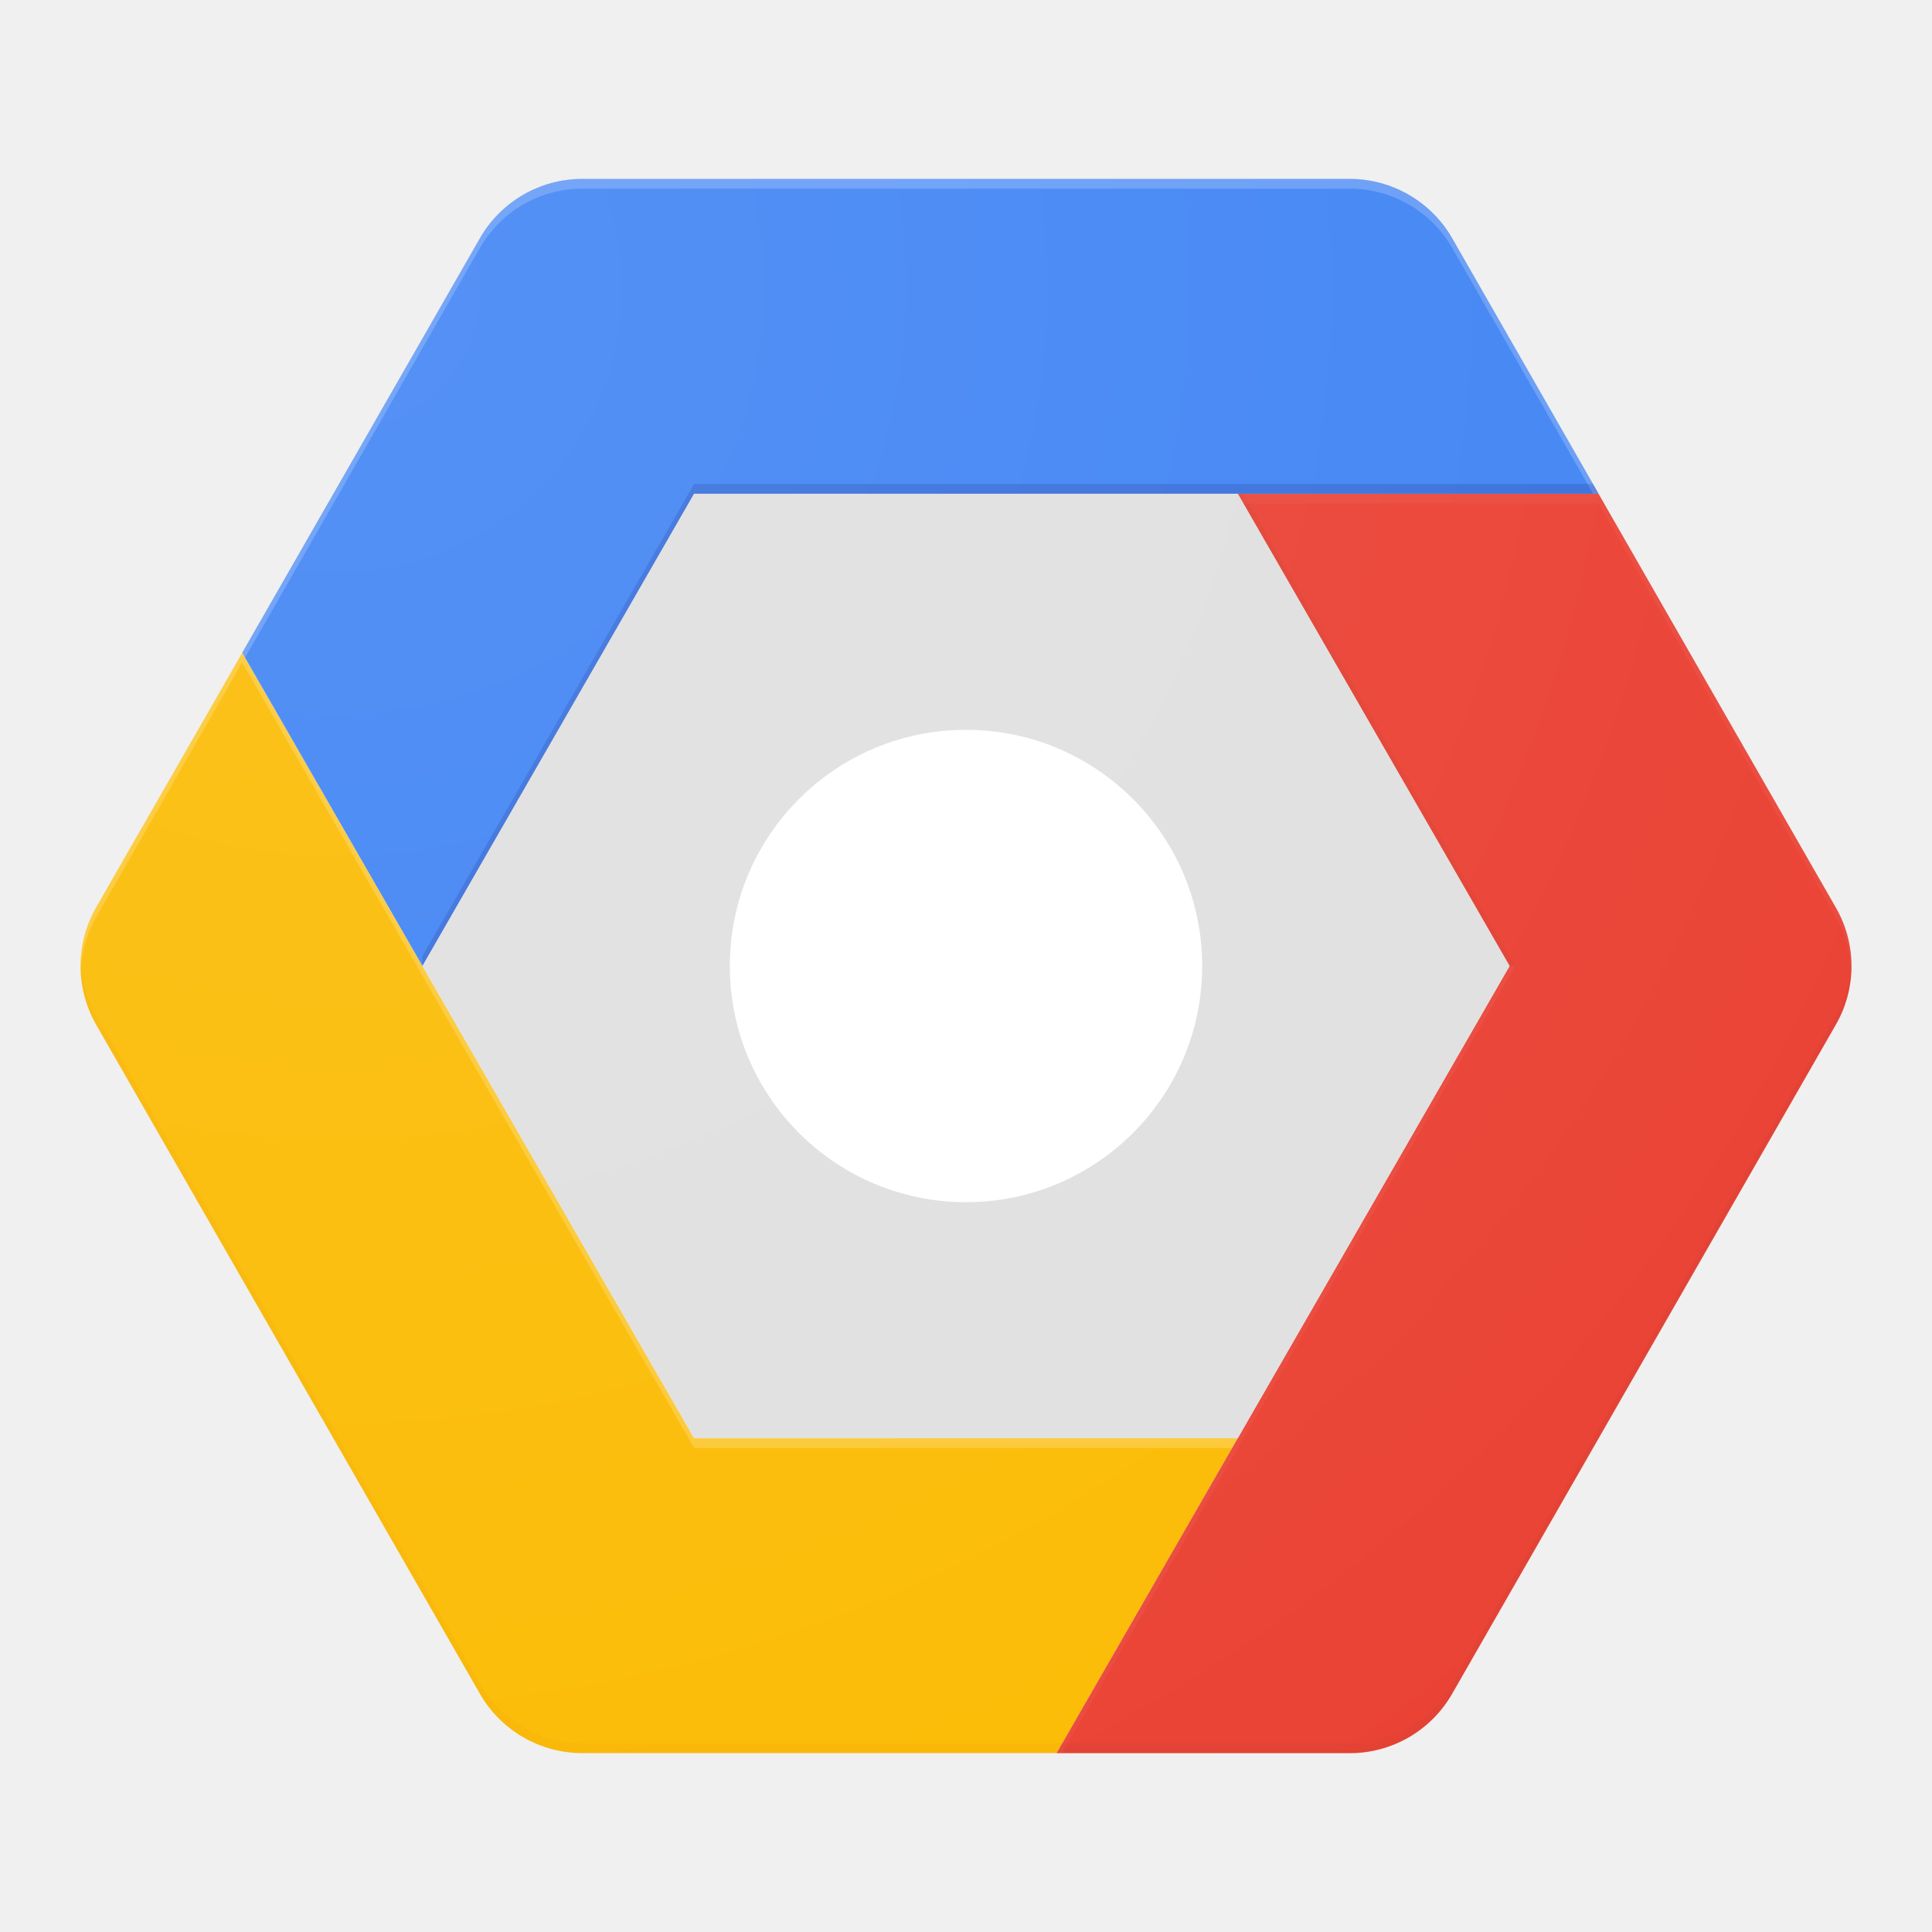
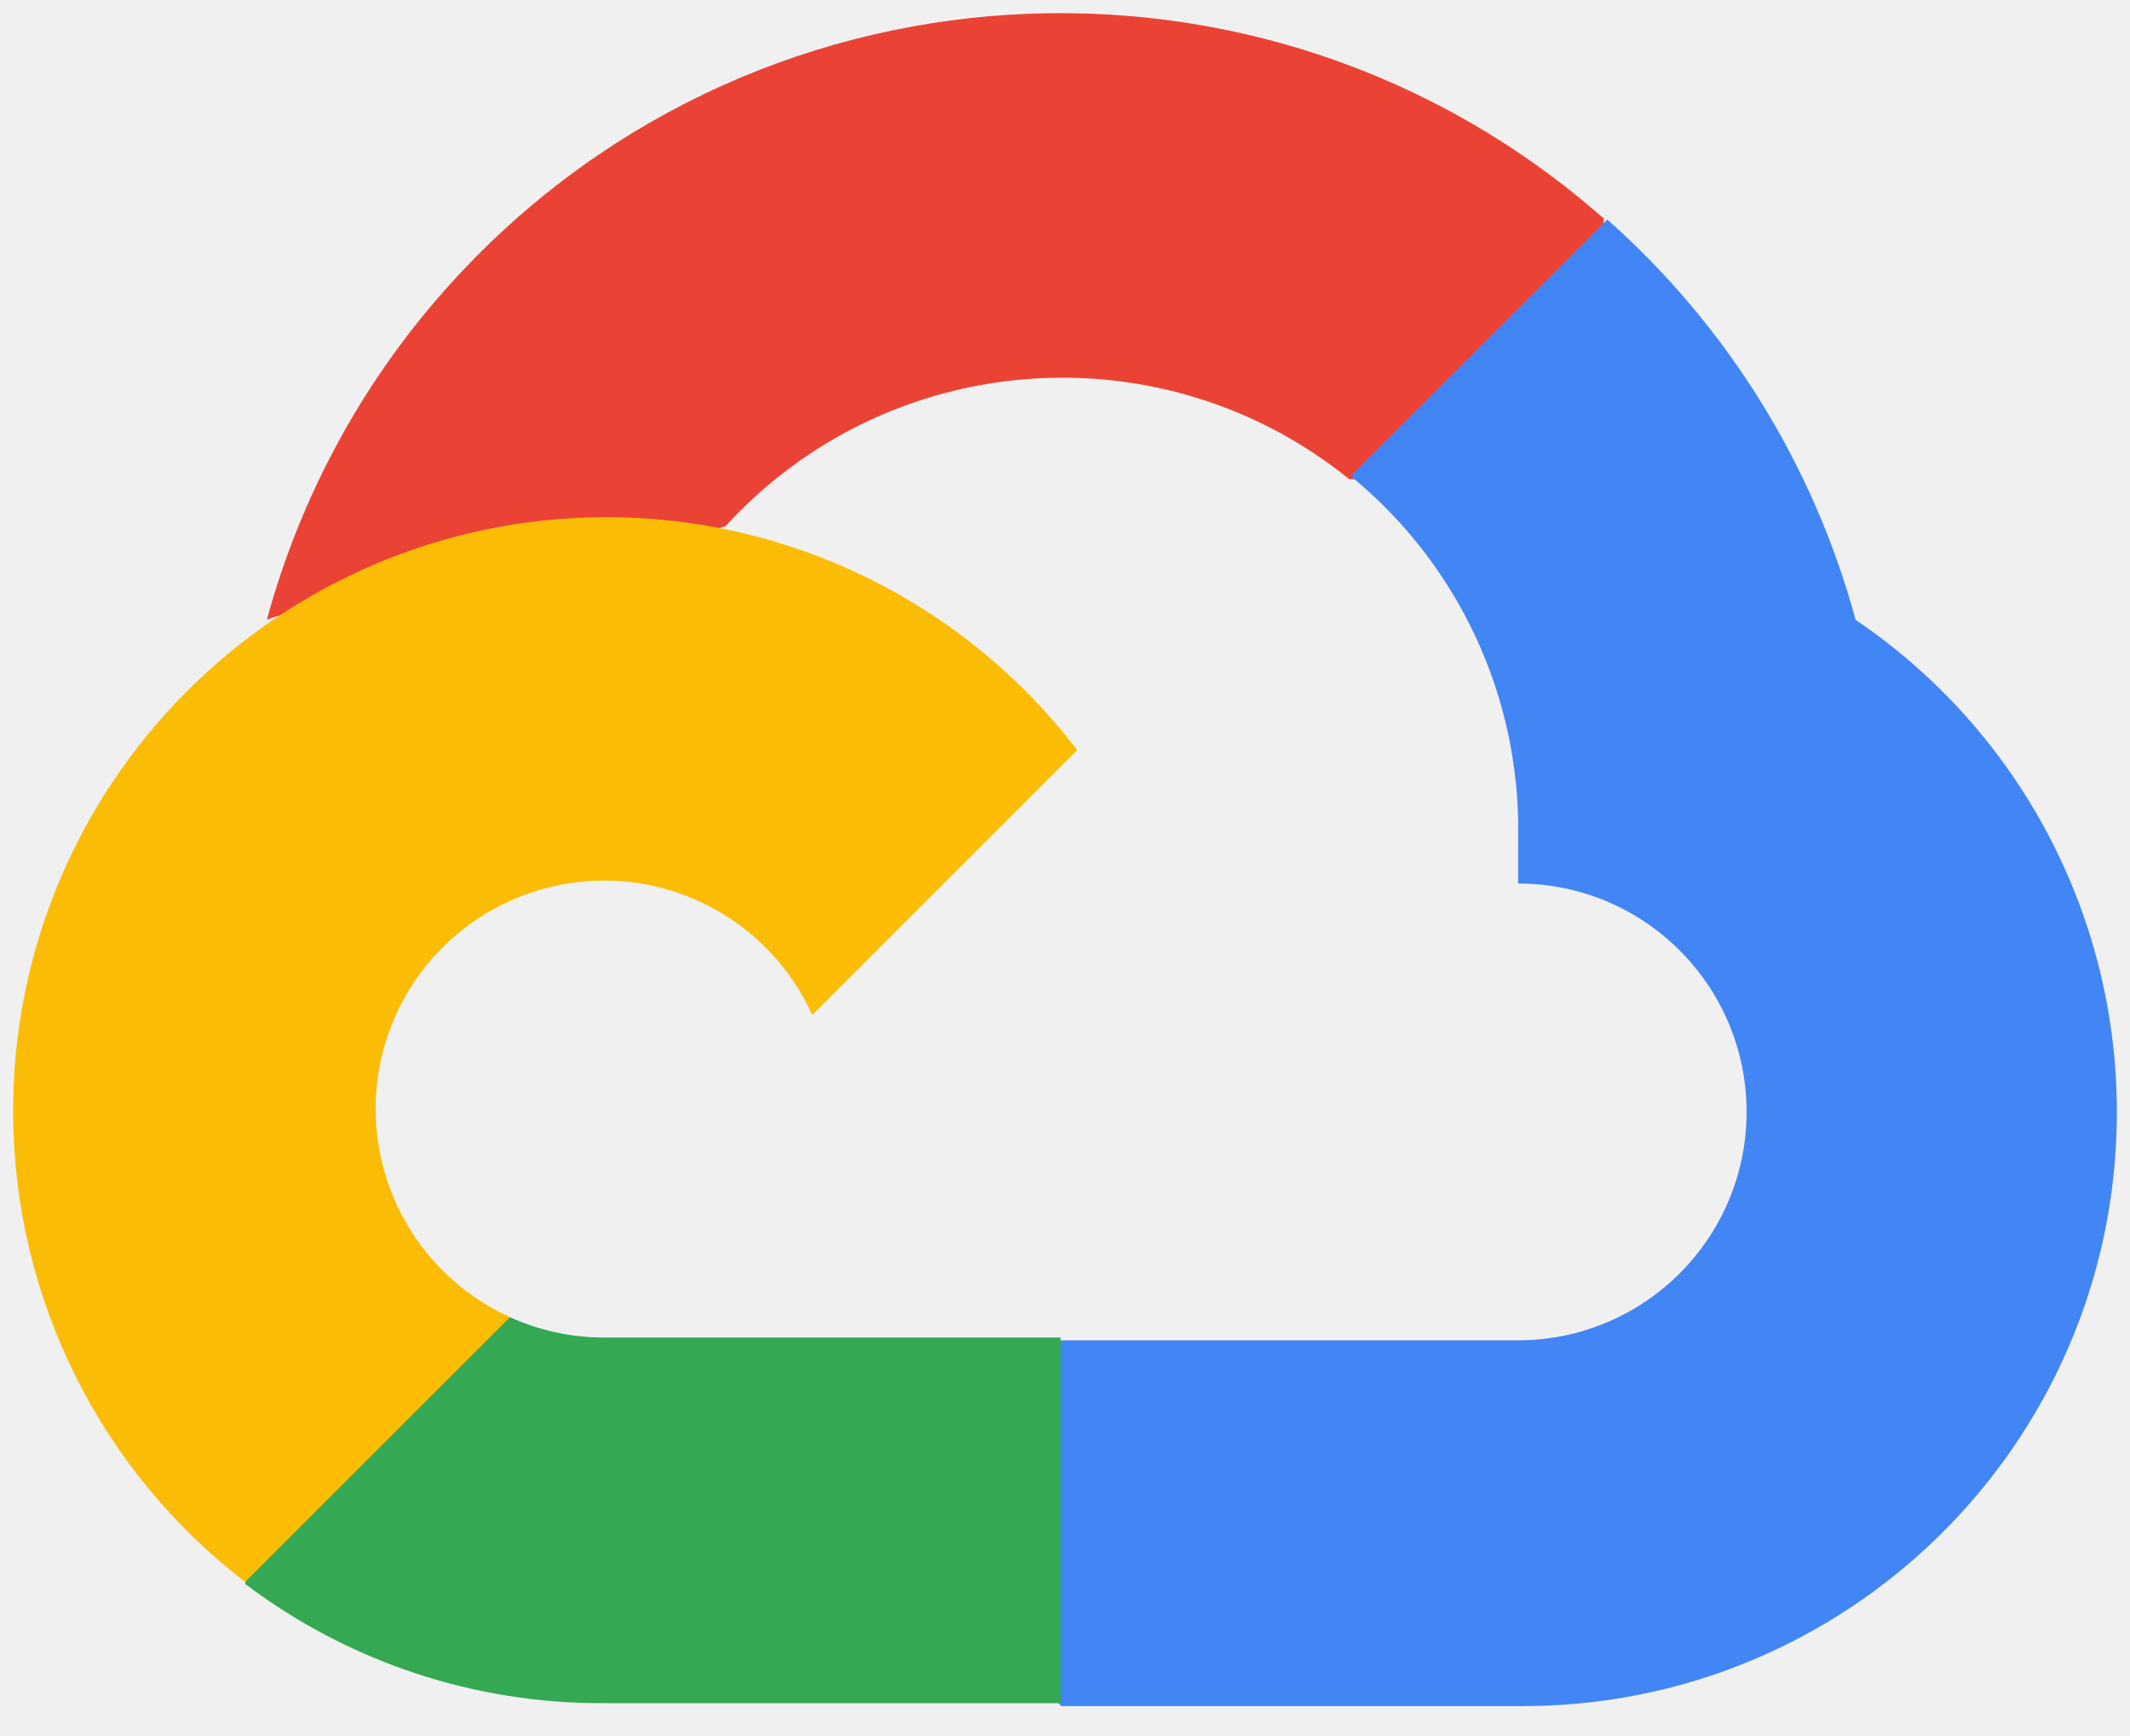
- <svg xmlns="http://www.w3.org/2000/svg" width="128" height="128" viewBox="0 0 128 128" fill="none">
-   <path d="M82.007 95.287L70.007 116.147H38.58C37.203 116.146 35.85 115.783 34.658 115.092C33.467 114.401 32.478 113.408 31.793 112.213L6.373 67.893C5.695 66.709 5.338 65.368 5.338 64.003C5.338 62.639 5.695 61.298 6.373 60.113L16.047 43.253L27.987 64L45.987 95.287H82.007Z" fill="#FBBC05" />
-   <path d="M121.627 67.893L96.207 112.22C95.522 113.416 94.534 114.409 93.343 115.1C92.151 115.79 90.797 116.154 89.42 116.153H70L82 95.293L100.013 64L82 32.713H105.907L121.62 60.113C122.304 61.295 122.665 62.637 122.666 64.002C122.667 65.368 122.309 66.71 121.627 67.893V67.893Z" fill="#EA4335" />
-   <path d="M105.913 32.713H45.987L27.987 64L16.047 43.247L31.793 15.787C32.478 14.591 33.466 13.598 34.657 12.907C35.849 12.216 37.203 11.853 38.58 11.853H89.427C90.804 11.854 92.156 12.219 93.348 12.909C94.539 13.6 95.528 14.592 96.213 15.787L105.913 32.713Z" fill="#4285F4" />
-   <path d="M82.007 32.713L100.007 64L82 95.287H45.993L27.987 64L45.987 32.713H82.007" fill="#E0E0E0" />
-   <path d="M64 79.647C72.641 79.647 79.647 72.641 79.647 64C79.647 55.359 72.641 48.353 64 48.353C55.358 48.353 48.353 55.359 48.353 64C48.353 72.641 55.358 79.647 64 79.647Z" fill="white" />
-   <path opacity="0.2" d="M31.793 16.433C32.478 15.238 33.466 14.244 34.657 13.554C35.849 12.863 37.203 12.499 38.58 12.5H89.427C90.804 12.501 92.156 12.865 93.348 13.556C94.54 14.246 95.528 15.239 96.213 16.433L105.547 32.713H105.92L96.213 15.787C95.529 14.591 94.541 13.598 93.349 12.907C92.157 12.216 90.804 11.853 89.427 11.853H38.58C37.203 11.854 35.85 12.217 34.658 12.908C33.467 13.599 32.478 14.592 31.793 15.787L16.047 43.247L16.233 43.573L31.793 16.433Z" fill="white" />
-   <path d="M27.987 64L45.987 32.713H105.913L105.54 32.06H45.987L27.987 63.347" fill="#1A237E" fill-opacity="0.2" />
-   <path opacity="0.2" d="M6.373 60.76L16.047 43.893L27.987 64.647L45.987 95.933H81.627L82.007 95.28H45.987L27.987 64L16.047 43.247L6.373 60.107C5.645 61.39 5.291 62.852 5.353 64.327C5.404 63.073 5.753 61.85 6.373 60.76V60.76Z" fill="white" />
-   <g opacity="0.2">
-     <path opacity="0.2" d="M70.38 115.493H38.58C37.203 115.493 35.85 115.129 34.658 114.439C33.467 113.748 32.478 112.755 31.793 111.56L6.373 67.24C5.753 66.15 5.404 64.927 5.353 63.673C5.285 65.148 5.639 66.612 6.373 67.893L31.793 112.22C32.478 113.416 33.466 114.409 34.657 115.1C35.849 115.79 37.203 116.154 38.58 116.153H70.007L70.38 115.493Z" fill="#BF360C" />
-   </g>
-   <g opacity="0.2">
-     <path opacity="0.2" d="M100.38 64L82.38 32.713H82.007L100.013 64H100.38Z" fill="#3E2723" />
-     <path opacity="0.2" d="M121.627 67.24L96.207 111.567C95.522 112.762 94.534 113.756 93.343 114.446C92.151 115.137 90.797 115.501 89.42 115.5H70.38L70 116.153H89.42C90.797 116.152 92.15 115.788 93.341 115.097C94.533 114.407 95.521 113.414 96.207 112.22L121.627 67.893C122.358 66.611 122.711 65.148 122.647 63.673C122.596 64.927 122.247 66.15 121.627 67.24Z" fill="#3E2723" />
-   </g>
-   <g opacity="0.2">
-     <path opacity="0.2" d="M105.913 33.36L121.627 60.76C122.247 61.85 122.596 63.073 122.647 64.327C122.714 62.852 122.361 61.388 121.627 60.107L105.913 32.707H82.007L82.387 33.36" fill="white" />
-     <path opacity="0.2" d="M82.007 95.94L100.38 64H100.013L82.007 95.287L70.007 116.147H70.38L82.007 95.94Z" fill="white" />
-   </g>
-   <path d="M121.627 60.107L105.913 32.707L96.207 15.78C95.522 14.585 94.534 13.591 93.343 12.9C92.151 12.21 90.797 11.846 89.42 11.847H38.58C37.203 11.847 35.85 12.211 34.658 12.901C33.467 13.592 32.478 14.585 31.793 15.78L6.373 60.107C5.695 61.291 5.338 62.632 5.338 63.997C5.338 65.361 5.695 66.702 6.373 67.887L31.793 112.213C32.478 113.409 33.466 114.402 34.657 115.093C35.849 115.784 37.203 116.147 38.58 116.147H89.427C90.804 116.146 92.156 115.781 93.348 115.091C94.54 114.4 95.528 113.408 96.213 112.213L121.633 67.887C122.312 66.702 122.669 65.361 122.668 63.996C122.666 62.631 122.308 61.29 121.627 60.107V60.107Z" fill="url(#paint0_radial)" />
-   <defs>
-     <radialGradient id="paint0_radial" cx="0" cy="0" r="1" gradientUnits="userSpaceOnUse" gradientTransform="translate(22.208 18.89) scale(120.415)">
-       <stop stop-color="white" stop-opacity="0.1" />
-       <stop offset="1" stop-color="white" stop-opacity="0" />
-     </radialGradient>
-   </defs>
+ <svg xmlns="http://www.w3.org/2000/svg" xmlns:xlink="http://www.w3.org/1999/xlink" viewBox="0 0 81 66" fill="#fff" fill-rule="evenodd" stroke="#000" stroke-linecap="round" stroke-linejoin="round">
+   <use xlink:href="#A" x=".5" y=".5" />
+   <symbol id="A" overflow="visible">
+     <g stroke="none" fill-rule="nonzero">
+       <path d="M50.764 17.729h2.439l6.953-6.954.341-2.953C47.556-3.602 27.805-2.368 16.381 10.574c-3.174 3.592-5.474 7.871-6.733 12.5.773-.317 1.633-.37 2.44-.144l13.907-2.295s.706-1.172 1.076-1.1a17.35 17.35 0 0 1 23.742-1.806h-.048z" fill="#ea4335" />
+       <path d="M70.064 23.074a31.3 31.3 0 0 0-9.441-15.223l-9.758 9.758a17.35 17.35 0 0 1 6.368 13.763v1.734a8.69 8.69 0 0 1 8.687 8.687 8.69 8.69 0 0 1-8.687 8.687H39.859l-1.734 1.758v10.421l1.734 1.734h17.374c12.476.096 22.671-9.94 22.767-22.416a22.6 22.6 0 0 0-9.936-18.901z" fill="#4285f4" />
+       <path d="M22.46 64.282h17.374V50.375H22.46a8.65 8.65 0 0 1-3.587-.783l-2.44.759-7.002 6.954-.61 2.439c3.923 2.968 8.716 4.562 13.638 4.538z" fill="#34a853" />
+       <path d="M22.46 19.17C9.979 19.242-.072 29.418 0 41.899a22.58 22.58 0 0 0 8.822 17.773l10.075-10.075a8.69 8.69 0 0 1-4.341-11.492 8.69 8.69 0 0 1 11.492-4.341c1.926.869 3.467 2.415 4.341 4.341L40.463 28.03a22.54 22.54 0 0 0-18.003-8.86z" fill="#fbbc05" />
+     </g>
+   </symbol>
</svg>
